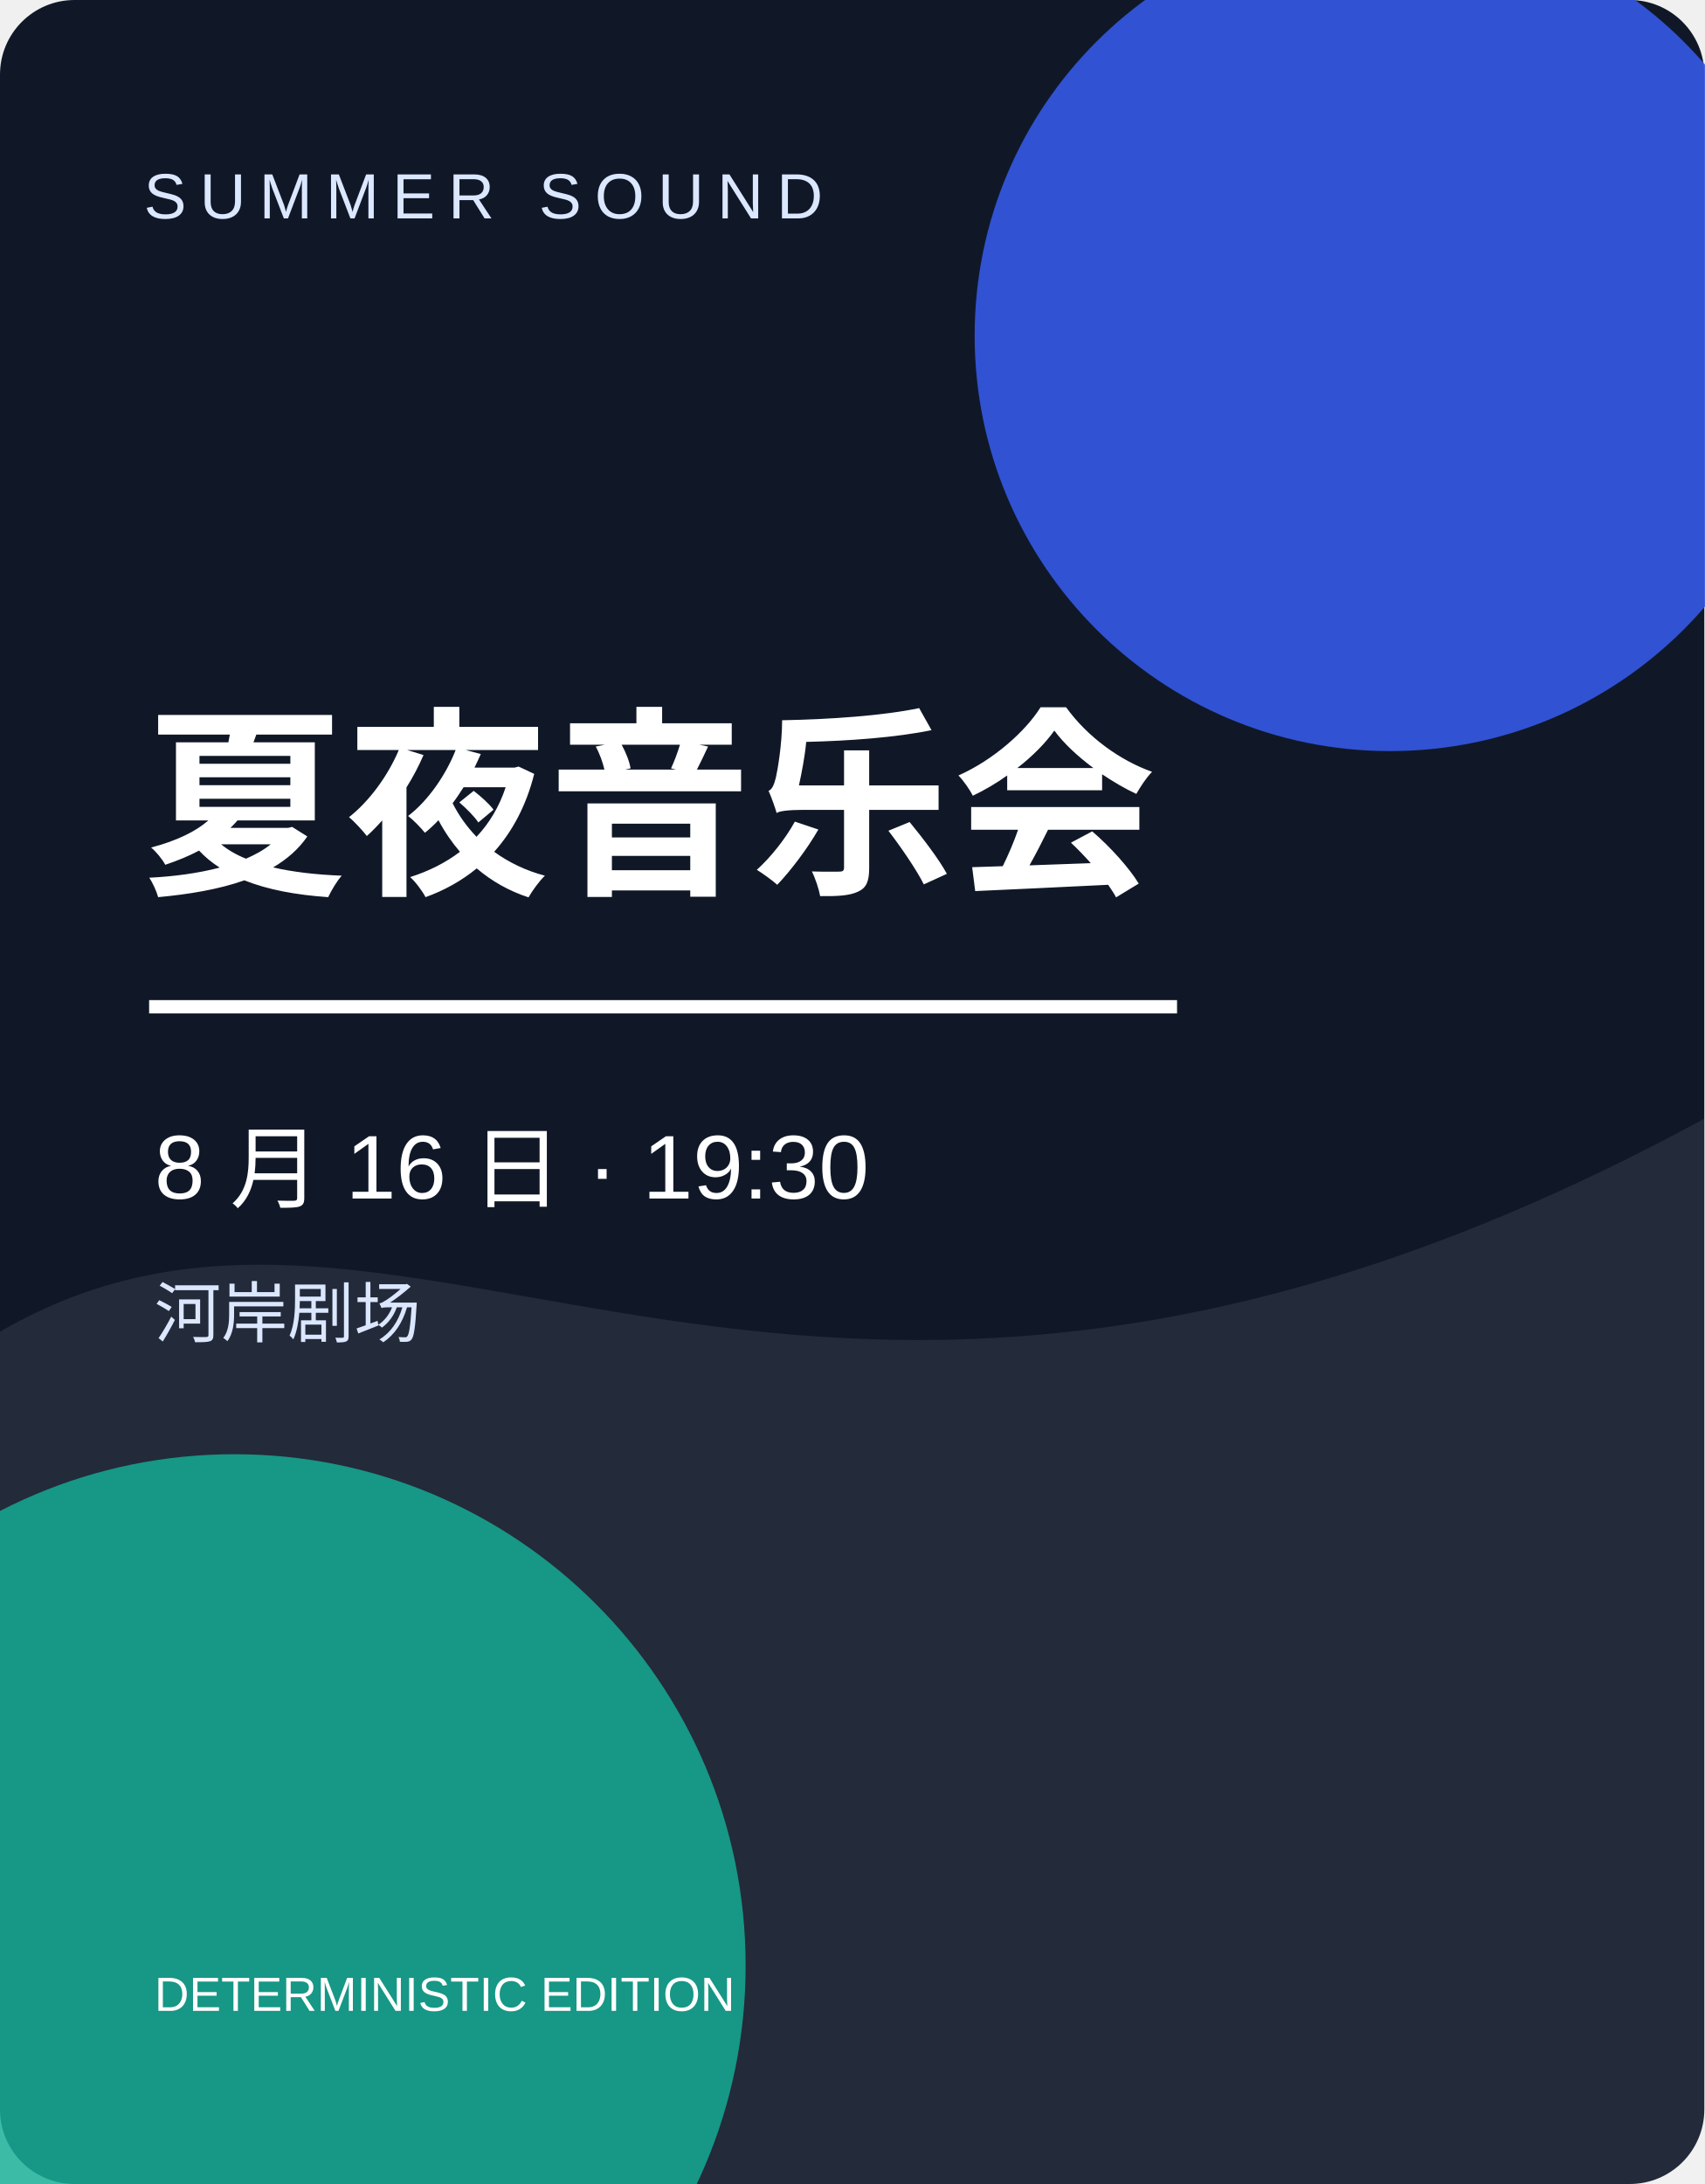
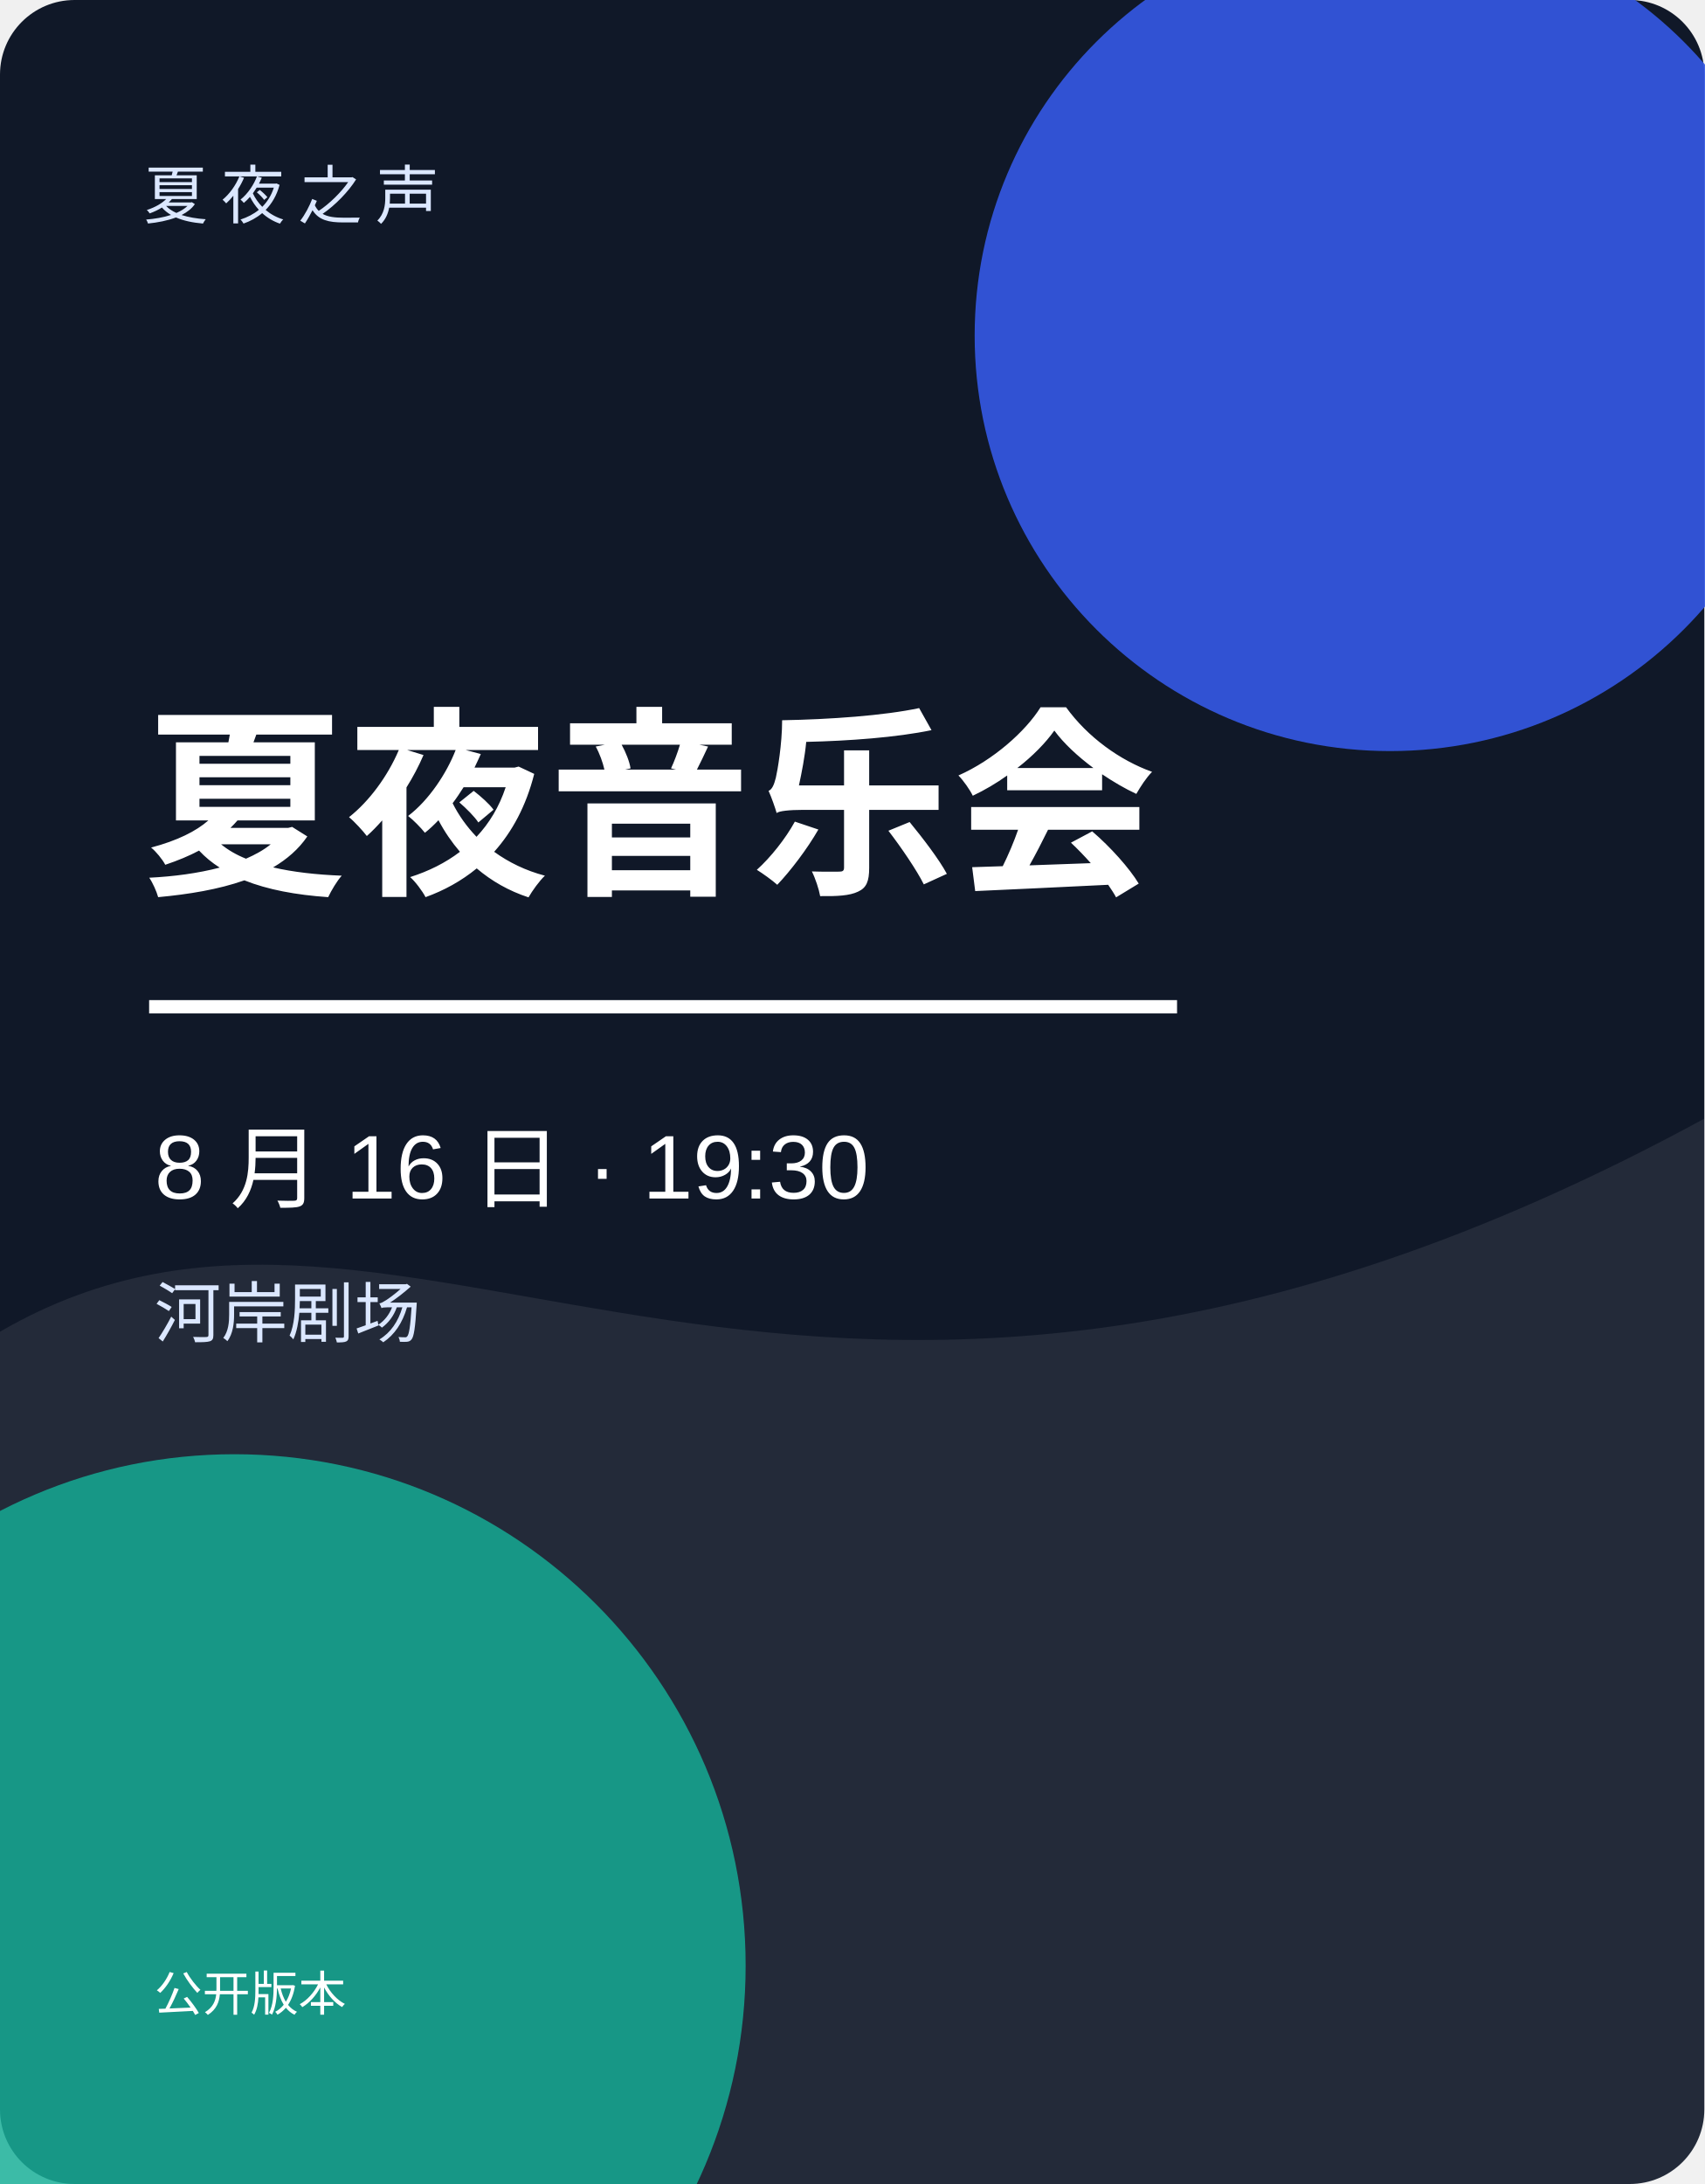
<svg xmlns="http://www.w3.org/2000/svg" width="640" height="820" viewBox="0 0 640 820">
  <rect width="640" height="820" rx="28" fill="#101828" />
  <circle cx="522" cy="126" r="156" fill="#3459e6" opacity=".9" />
  <circle cx="88" cy="738" r="192" fill="#00a88f" opacity=".82" />
  <path d="M0 500 C155 410 300 605 640 420 V820 H0Z" fill="#ffffff" opacity=".08" />
-   <text x="54" y="82" fill="#dbe7ff" font-family="Arial,sans-serif" font-size="24" letter-spacing="5">SUMMER SOUND</text>
+   <text x="54" y="82" fill="#dbe7ff" font-family="Arial,sans-serif" font-size="24" letter-spacing="5">夏夜之声</text>
  <text x="54" y="330" fill="white" font-family="Arial,sans-serif" font-size="76" font-weight="700">夏夜音乐会</text>
  <line x1="56" y1="378" x2="442" y2="378" stroke="white" stroke-width="5" />
  <text x="58" y="450" fill="white" font-family="Arial,sans-serif" font-size="34">8 月 16 日 · 19:30</text>
  <text x="58" y="502" fill="#dbe7ff" font-family="Arial,sans-serif" font-size="25">河岸剧场</text>
-   <text x="58" y="755" fill="white" font-family="Arial,sans-serif" font-size="18">DETERMINISTIC EDITION</text>
+   <text x="58" y="755" fill="white" font-family="Arial,sans-serif" font-size="18">公开版本</text>
</svg>
